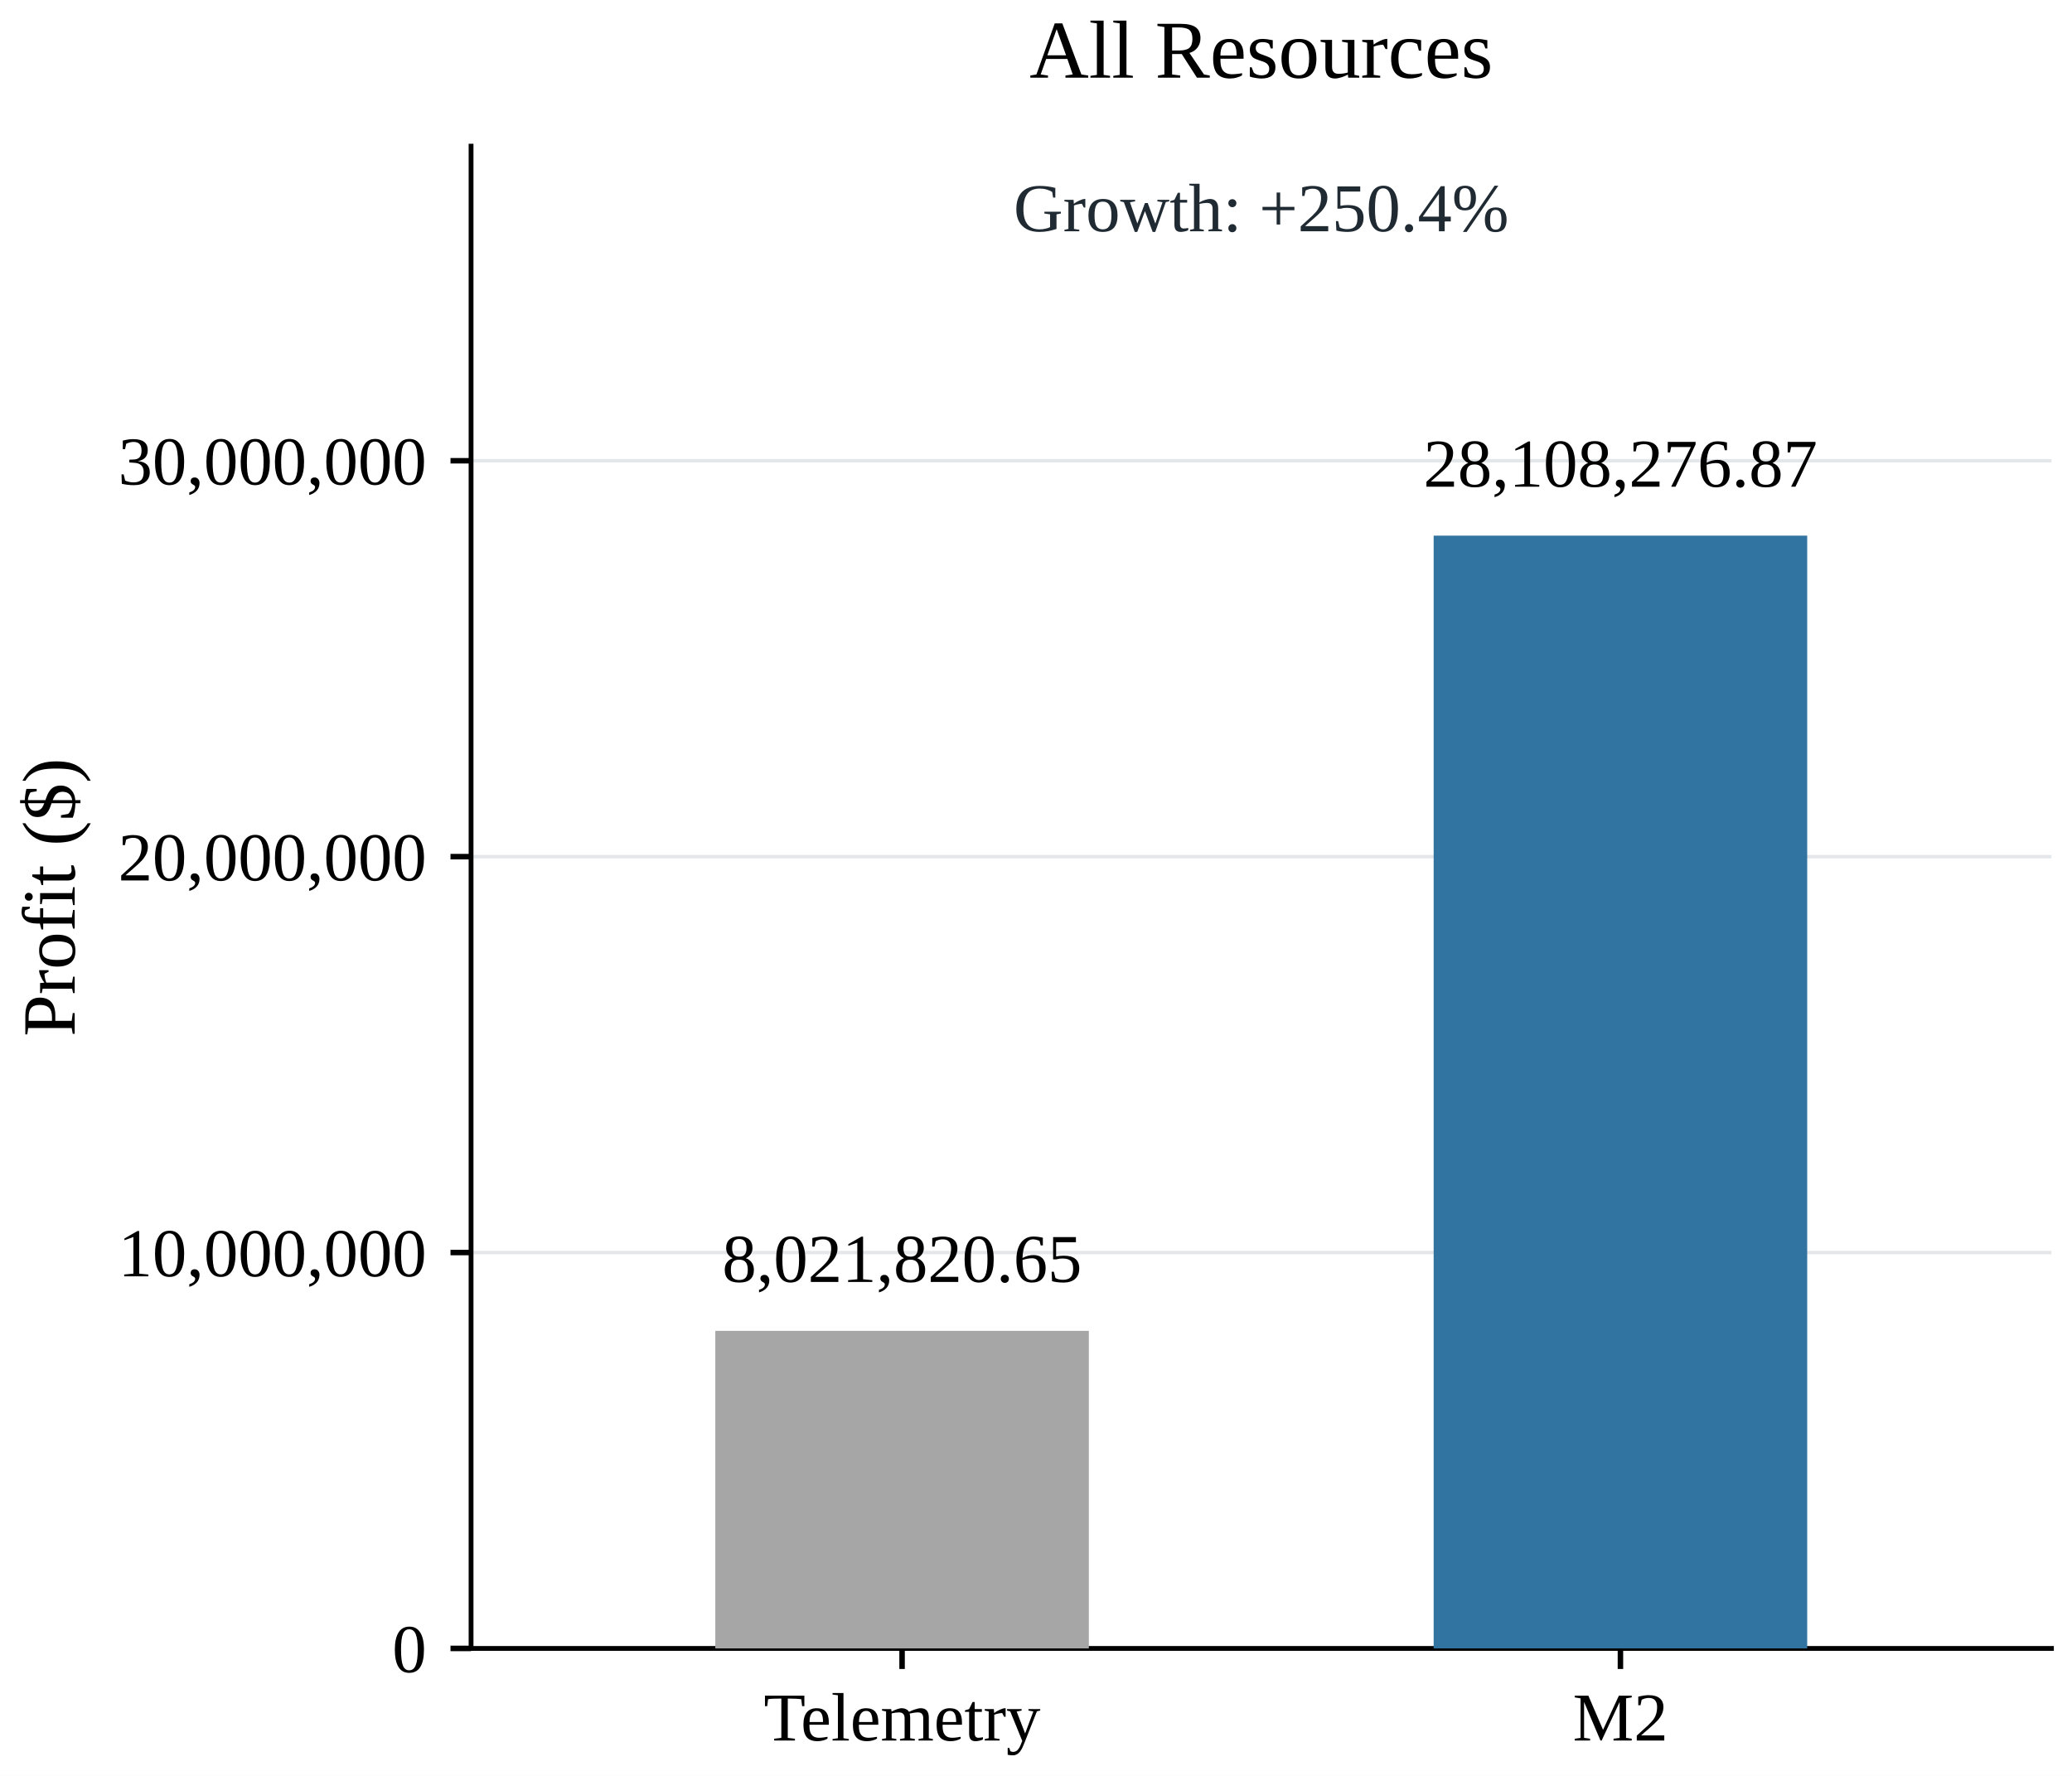
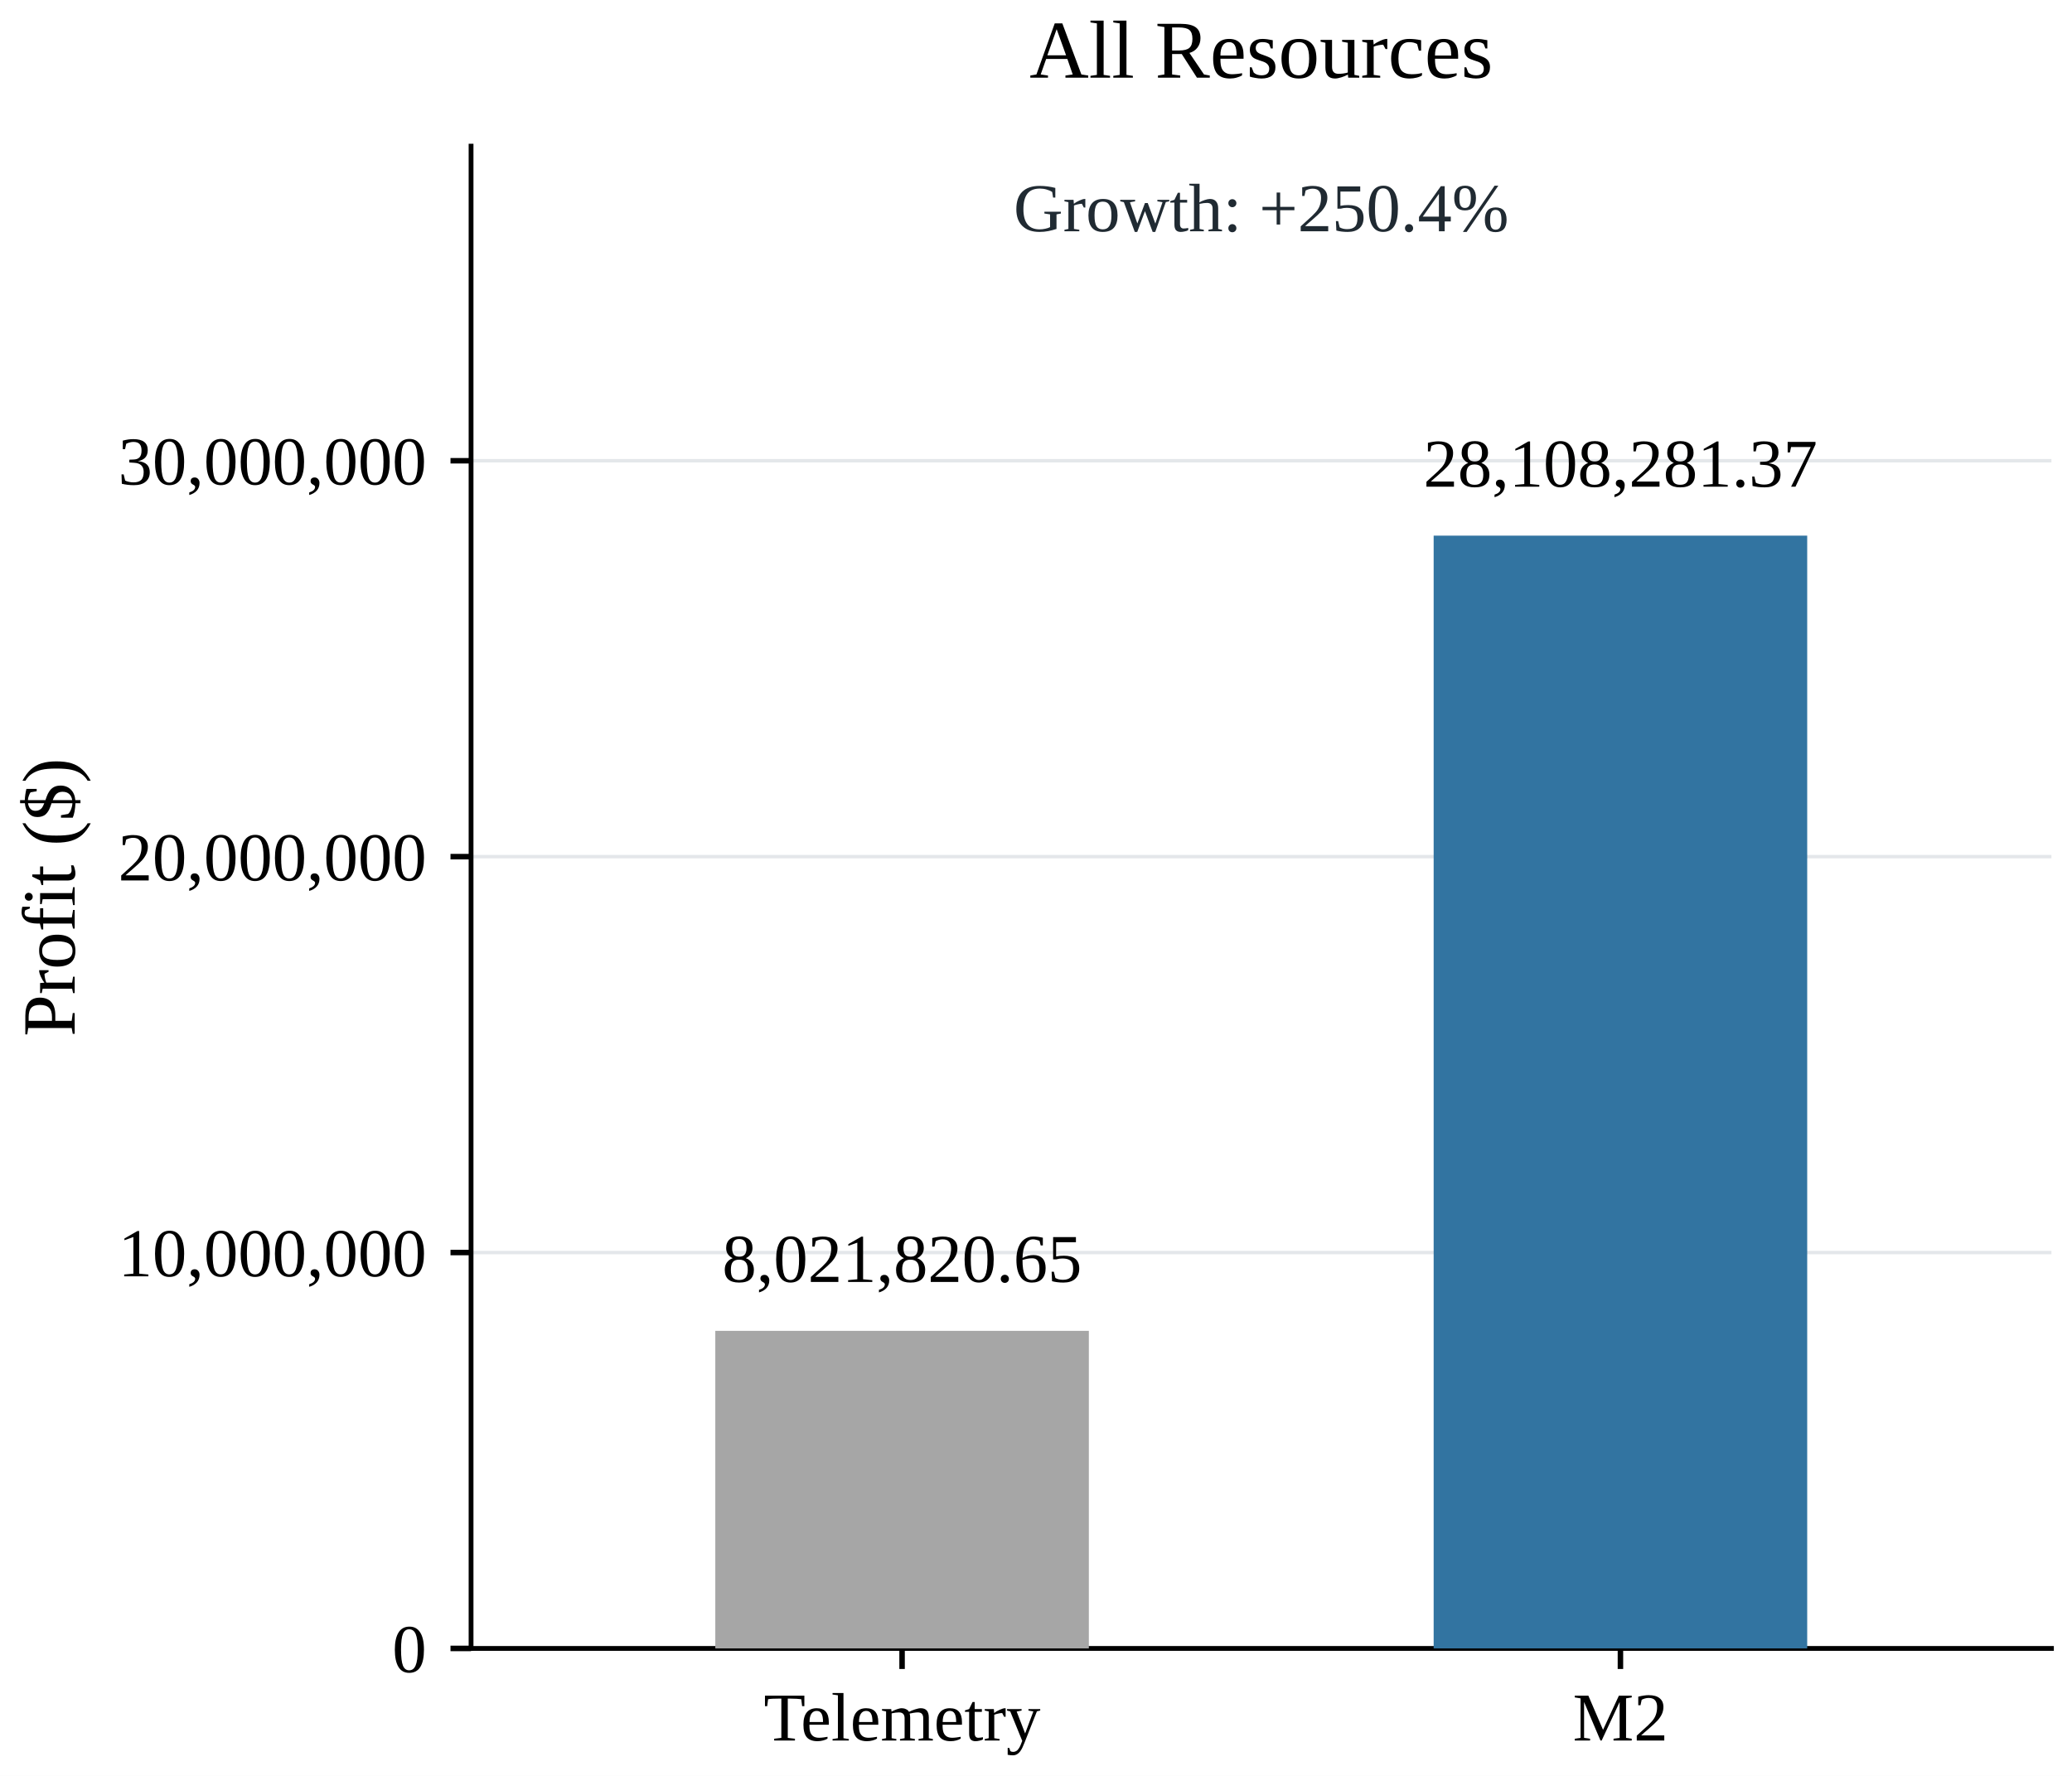
<svg xmlns="http://www.w3.org/2000/svg" xmlns:xlink="http://www.w3.org/1999/xlink" width="302.4pt" height="259.2pt" viewBox="0 0 302.4 259.2" version="1.1">
  <defs>
    <style type="text/css">*{stroke-linejoin: round; stroke-linecap: butt}</style>
  </defs>
  <g id="figure_1">
    <g id="patch_1">
      <path d="M 0 259.2  L 302.4 259.2  L 302.4 0  L 0 0  z " style="fill: #ffffff" />
    </g>
    <g id="axes_1">
      <g id="patch_2">
        <path d="M 68.749 240.598  L 299.4 240.598  L 299.4 21.333  L 68.749 21.333  z " style="fill: #ffffff" />
      </g>
      <g id="matplotlib.axis_1">
        <g id="xtick_1">
          <g id="line2d_1">
            <defs>
-               <path id="m097d4505db" d="M 0 0  L 0 3  " style="stroke: #000000; stroke-width: 0.8" />
+               <path id="m93f41733e1" d="M 0 0  L 0 3  " style="stroke: #000000; stroke-width: 0.8" />
            </defs>
            <g>
-               <use xlink:href="#m097d4505db" x="131.654" y="240.598" style="stroke: #000000; stroke-width: 0.8" />
+               <use xlink:href="#m93f41733e1" x="131.654" y="240.598" style="stroke: #000000; stroke-width: 0.8" />
            </g>
          </g>
          <g id="text_1">
            <text style="font: 10px 'Times New Roman'; text-anchor: middle" x="131.654" y="254.042" transform="rotate(-0 131.6539 254.0419)">Telemetry</text>
          </g>
        </g>
        <g id="xtick_2">
          <g id="line2d_2">
            <g>
-               <use xlink:href="#m097d4505db" x="236.495" y="240.598" style="stroke: #000000; stroke-width: 0.8" />
+               <use xlink:href="#m93f41733e1" x="236.495" y="240.598" style="stroke: #000000; stroke-width: 0.8" />
            </g>
          </g>
          <g id="text_2">
            <text style="font: 10px 'Times New Roman'; text-anchor: middle" x="236.495" y="254.042" transform="rotate(-0 236.495 254.0419)">M2</text>
          </g>
        </g>
      </g>
      <g id="matplotlib.axis_2">
        <g id="ytick_1">
          <g id="line2d_3">
-             <path d="M 68.749 240.598  L 299.4 240.598  " clip-path="url(#pc4ac7ca018)" style="fill: none; stroke: #e4e7ea; stroke-width: 0.5; stroke-linecap: square" />
+             <path d="M 68.749 240.598  L 299.4 240.598  " clip-path="url(#p6d26b6eaa2)" style="fill: none; stroke: #e4e7ea; stroke-width: 0.5; stroke-linecap: square" />
          </g>
          <g id="line2d_4">
            <defs>
-               <path id="m3a496f39b1" d="M 0 0  L -3 0  " style="stroke: #000000; stroke-width: 0.8" />
+               <path id="mb218e9ef20" d="M 0 0  L -3 0  " style="stroke: #000000; stroke-width: 0.8" />
            </defs>
            <g>
-               <use xlink:href="#m3a496f39b1" x="68.749" y="240.598" style="stroke: #000000; stroke-width: 0.8" />
+               <use xlink:href="#mb218e9ef20" x="68.749" y="240.598" style="stroke: #000000; stroke-width: 0.8" />
            </g>
          </g>
          <g id="text_3">
            <text style="font: 10px 'Times New Roman'; text-anchor: end" x="62.249" y="244.07" transform="rotate(-0 62.24915 244.0701)">0</text>
          </g>
        </g>
        <g id="ytick_2">
          <g id="line2d_5">
-             <path d="M 68.749 182.815  L 299.4 182.815  " clip-path="url(#pc4ac7ca018)" style="fill: none; stroke: #e4e7ea; stroke-width: 0.5; stroke-linecap: square" />
+             <path d="M 68.749 182.815  L 299.4 182.815  " clip-path="url(#p6d26b6eaa2)" style="fill: none; stroke: #e4e7ea; stroke-width: 0.5; stroke-linecap: square" />
          </g>
          <g id="line2d_6">
            <g>
-               <use xlink:href="#m3a496f39b1" x="68.749" y="182.815" style="stroke: #000000; stroke-width: 0.8" />
+               <use xlink:href="#mb218e9ef20" x="68.749" y="182.815" style="stroke: #000000; stroke-width: 0.8" />
            </g>
          </g>
          <g id="text_4">
            <text style="font: 10px 'Times New Roman'; text-anchor: end" x="62.249" y="186.287" transform="rotate(-0 62.24915 186.2868)">10,000,000</text>
          </g>
        </g>
        <g id="ytick_3">
          <g id="line2d_7">
-             <path d="M 68.749 125.032  L 299.4 125.032  " clip-path="url(#pc4ac7ca018)" style="fill: none; stroke: #e4e7ea; stroke-width: 0.5; stroke-linecap: square" />
+             <path d="M 68.749 125.032  L 299.4 125.032  " clip-path="url(#p6d26b6eaa2)" style="fill: none; stroke: #e4e7ea; stroke-width: 0.5; stroke-linecap: square" />
          </g>
          <g id="line2d_8">
            <g>
-               <use xlink:href="#m3a496f39b1" x="68.749" y="125.032" style="stroke: #000000; stroke-width: 0.8" />
+               <use xlink:href="#mb218e9ef20" x="68.749" y="125.032" style="stroke: #000000; stroke-width: 0.8" />
            </g>
          </g>
          <g id="text_5">
            <text style="font: 10px 'Times New Roman'; text-anchor: end" x="62.249" y="128.504" transform="rotate(-0 62.24915 128.5035)">20,000,000</text>
          </g>
        </g>
        <g id="ytick_4">
          <g id="line2d_9">
-             <path d="M 68.749 67.248  L 299.4 67.248  " clip-path="url(#pc4ac7ca018)" style="fill: none; stroke: #e4e7ea; stroke-width: 0.5; stroke-linecap: square" />
+             <path d="M 68.749 67.248  L 299.4 67.248  " clip-path="url(#p6d26b6eaa2)" style="fill: none; stroke: #e4e7ea; stroke-width: 0.5; stroke-linecap: square" />
          </g>
          <g id="line2d_10">
            <g>
-               <use xlink:href="#m3a496f39b1" x="68.749" y="67.248" style="stroke: #000000; stroke-width: 0.8" />
+               <use xlink:href="#mb218e9ef20" x="68.749" y="67.248" style="stroke: #000000; stroke-width: 0.8" />
            </g>
          </g>
          <g id="text_6">
-             <text style="font: 10px 'Times New Roman'; text-anchor: end" x="62.249" y="70.72" transform="rotate(-0 62.24915 70.72022)">30,000,000</text>
+             <text style="font: 10px 'Times New Roman'; text-anchor: end" x="62.249" y="70.72" transform="rotate(-0 62.24915 70.72025)">30,000,000</text>
          </g>
        </g>
        <g id="text_7">
          <text style="font: 11px 'Times New Roman'; text-anchor: middle" x="10.896" y="130.965" transform="rotate(-90 10.89618 130.9655)">Profit ($)</text>
        </g>
      </g>
      <g id="patch_3">
        <path d="M 68.749 240.598  L 68.749 21.333  " style="fill: none; stroke: #000000; stroke-width: 0.7; stroke-linejoin: miter; stroke-linecap: square" />
      </g>
      <g id="patch_4">
        <path d="M 68.749 240.598  L 299.4 240.598  " style="fill: none; stroke: #000000; stroke-width: 0.7; stroke-linejoin: miter; stroke-linecap: square" />
      </g>
      <g id="patch_5">
-         <path d="M 104.395 240.598  L 158.913 240.598  L 158.913 194.245  L 104.395 194.245  z " clip-path="url(#pc4ac7ca018)" style="fill: #a6a6a6" />
+         <path d="M 104.395 240.598  L 158.913 240.598  L 158.913 194.245  L 104.395 194.245  z " clip-path="url(#p6d26b6eaa2)" style="fill: #a6a6a6" />
      </g>
      <g id="patch_6">
-         <path d="M 209.236 240.598  L 263.754 240.598  L 263.754 78.179  L 209.236 78.179  z " clip-path="url(#pc4ac7ca018)" style="fill: #3274a1" />
+         <path d="M 209.236 240.598  L 263.754 240.598  L 263.754 78.179  L 209.236 78.179  z " clip-path="url(#p6d26b6eaa2)" style="fill: #3274a1" />
      </g>
      <g id="text_8">
        <text style="font: 10px 'Times New Roman'; text-anchor: middle" x="131.654" y="187.106" transform="rotate(-0 131.6539 187.1064)">8,021,820.65</text>
      </g>
      <g id="text_9">
-         <text style="font: 10px 'Times New Roman'; text-anchor: middle" x="236.495" y="71.04" transform="rotate(-0 236.495 71.04028)">28,108,276.87</text>
+         <text style="font: 10px 'Times New Roman'; text-anchor: middle" x="236.495" y="71.04" transform="rotate(-0 236.495 71.04028)">28,108,281.37</text>
      </g>
      <g id="text_10">
        <text style="fill: #202a32; font: 10px 'Times New Roman'; text-anchor: middle" x="184.074" y="33.758" transform="rotate(-0 184.0745 33.75813)">Growth: +250.4%</text>
      </g>
      <g id="text_11">
        <text style="font: 12px 'Times New Roman'; text-anchor: middle" x="184.074" y="11.333" transform="rotate(-0 184.0745 11.33274)">All Resources</text>
      </g>
    </g>
  </g>
  <defs>
-     <clipPath id="pc4ac7ca018">
+     <clipPath id="p6d26b6eaa2">
      <rect x="68.749" y="21.333" width="230.651" height="219.265" />
    </clipPath>
  </defs>
</svg>
